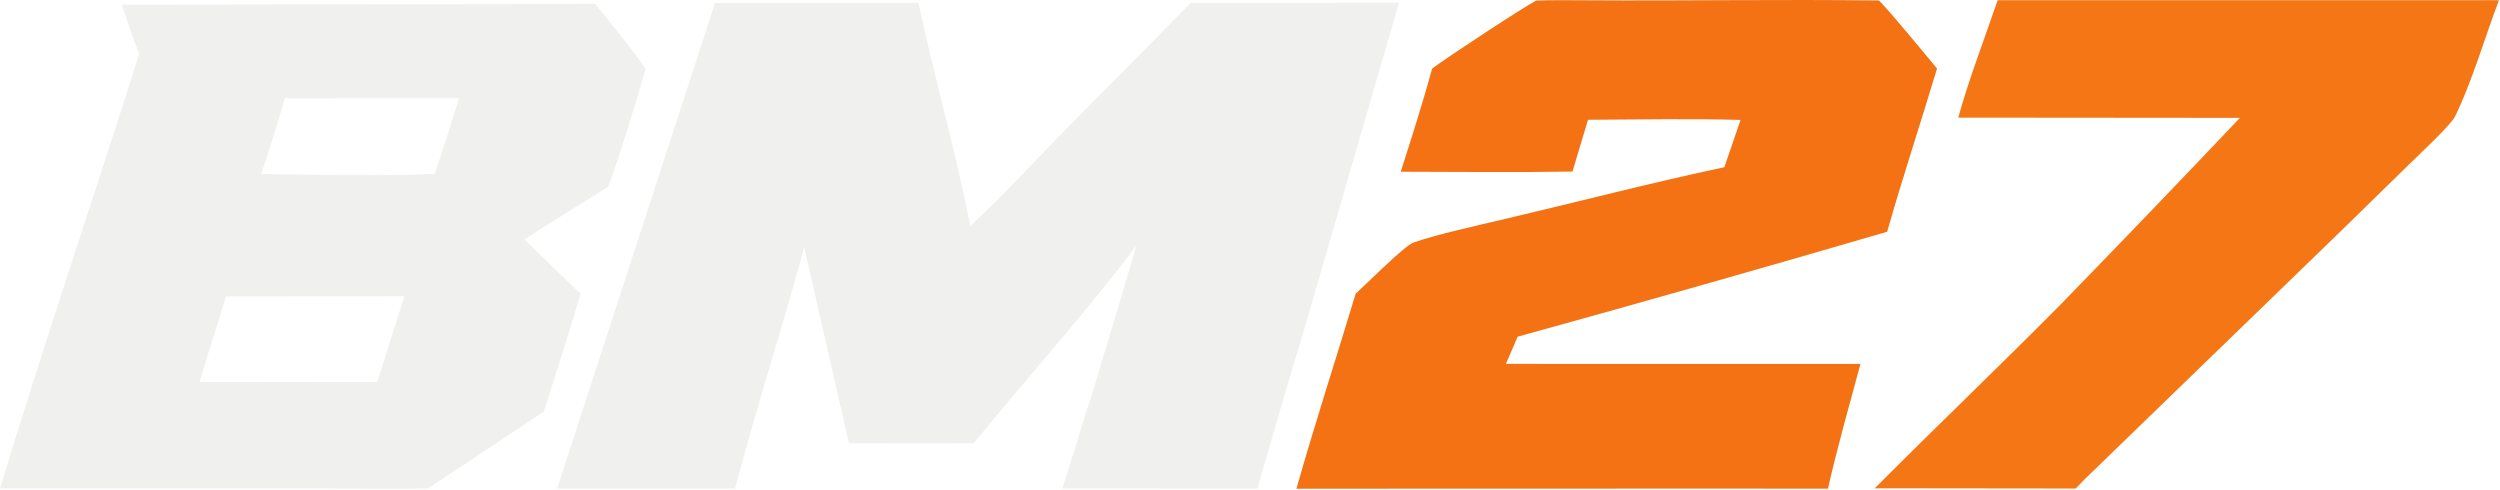
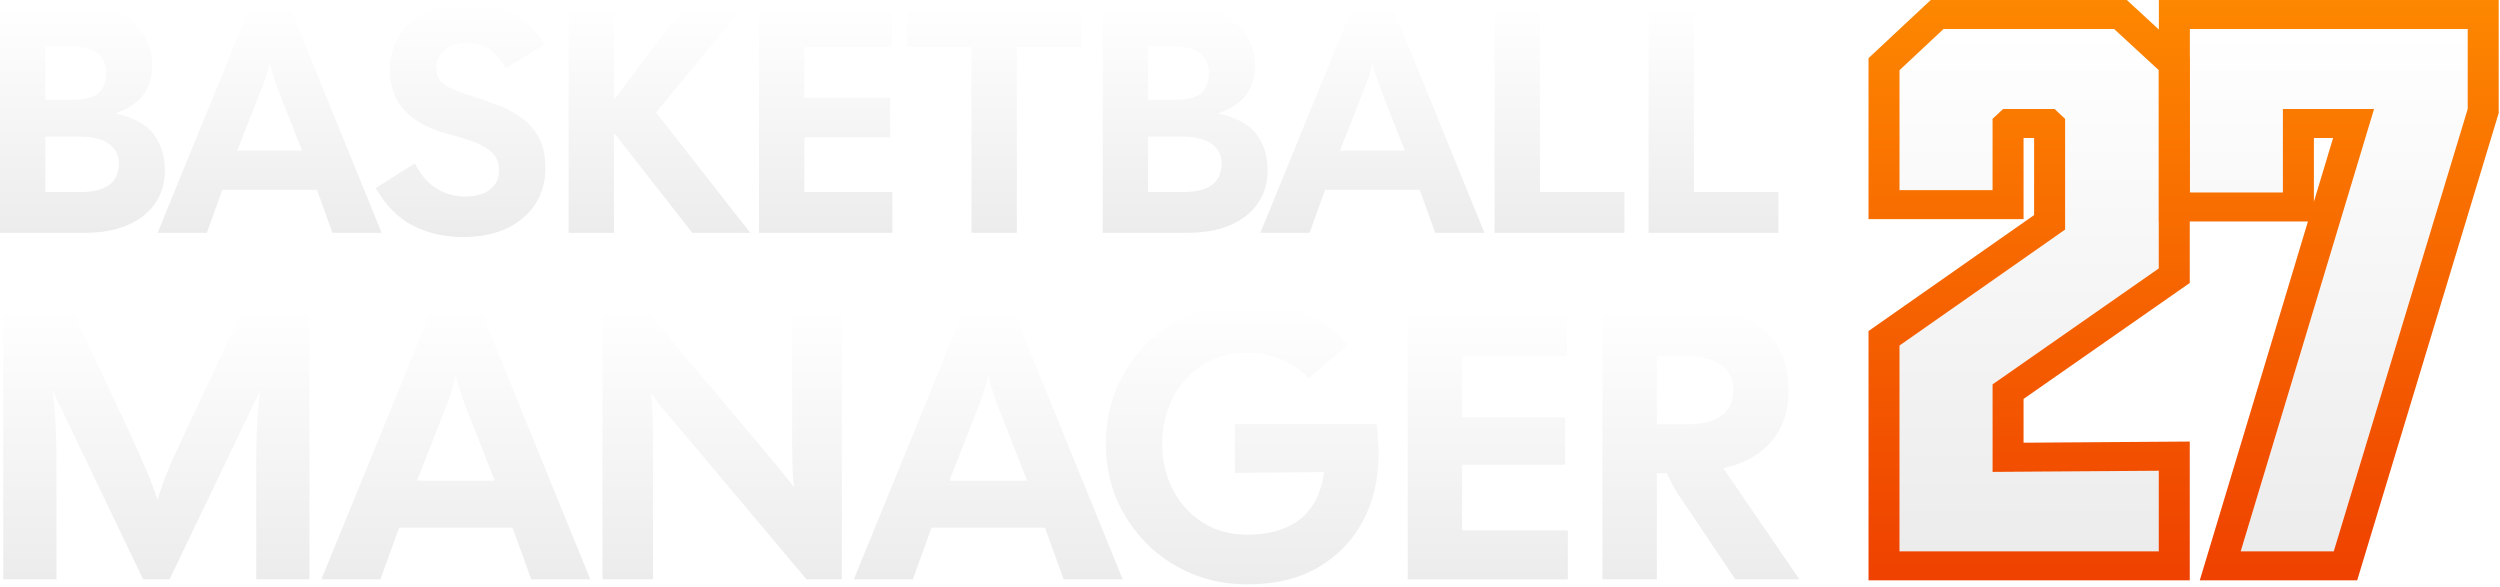
- <svg xmlns="http://www.w3.org/2000/svg" width="1338" height="262" viewBox="0 0 1338 262" fill="none">
-   <path d="M637.322 1.516L748.752 1.465L698.33 175.187C689.633 203.886 681.179 232.661 672.993 261.511L568.52 261.452C573.009 247.598 577.345 233.696 581.529 219.748C584.448 211.903 587.858 199.428 590.38 191.181C596.432 171.316 602.374 151.418 608.206 131.488C582.121 166.001 548.952 203.199 521.093 237.219C499.041 237.5 476.455 237.262 454.359 237.277L430.367 132.16C429.982 134.264 429.405 136.094 428.836 138.145C417.411 179.306 404.264 220.217 393.393 261.511L298.176 261.484L382.707 1.555L491.581 1.536C499.812 40.502 511.874 82.316 519.271 120.941C535.377 106.045 551.963 88.169 567.321 72.419L637.322 1.516Z" fill="#F0F0EF" />
-   <path d="M300.857 2.155C306.684 2.014 312.713 2.069 318.559 2.049C324.512 9.601 341.286 29.799 345.5 36.946C341.595 51.011 330.422 87.439 325.452 99.987C310.453 109.284 295.504 118.666 280.61 128.13L310.727 157.232C304.764 177.872 297.508 199.699 291.07 220.288L229.12 261.377C211.146 261.877 190.973 261.429 172.858 261.43H63.966L0 261.431C23.383 184.371 50.064 105.905 74.492 28.865C71.35 21.182 67.926 10.526 65.104 2.489L300.857 2.155ZM201.891 204.401L216.444 158.536L120.941 158.601C116.385 173.942 111.244 189.166 106.775 204.412C138.48 204.578 170.186 204.575 201.891 204.401ZM232.65 93.069C237.193 79.632 241.548 66.132 245.715 52.574L183.283 52.539C174.849 52.535 160.301 53.004 152.514 52.442C148.788 65.029 144.135 80.784 139.753 93.163C168.77 93.397 204.129 94.352 232.65 93.069Z" fill="#F0F0EF" />
-   <path d="M822.163 0.326C830.868 0.004 839.903 0.093 848.625 0.155C900.944 0.526 953.393 -0.444 1005.69 0.271C1015.5 10.765 1027.24 25.464 1036.7 36.655C1028.01 65.717 1018.25 95.017 1010.01 124.028C944.22 143.238 878.293 161.964 812.227 180.202L805.973 194.756L995.708 194.789C989.861 216.622 983.243 239.654 978.332 261.521L887.492 261.51L693.859 261.567C703.474 227.457 715.229 191.513 725.528 157.229C730.951 152.348 751.558 131.573 756.434 129.831C768.024 125.693 791.291 120.514 803.782 117.588C843.324 108.325 883.222 97.889 922.868 89.494L931.548 64.182C905.146 63.449 876.439 63.934 849.899 64.109L841.583 91.811C811.344 92.338 780.004 91.947 749.678 91.912C755.395 74.084 761.545 54.683 766.5 36.716C772.667 31.828 816.489 3.056 822.163 0.326Z" fill="#F47214" />
-   <path d="M1069.15 0.102L1337.44 0.115C1330.12 19.313 1322.8 44.417 1313.83 62.547C1311.74 66.776 1293.87 83.586 1289.4 87.932L1252.64 123.857L1116.2 256.025L1110.88 261.464L1003.36 261.341C1036.56 228.011 1070.4 195.77 1103.54 162.252C1135.5 129.406 1167.26 96.35 1198.79 63.086L1048.09 62.958C1052.36 46.452 1063.4 17.004 1069.15 0.102Z" fill="#F57614" />
+ <svg xmlns="http://www.w3.org/2000/svg" width="772" height="181" viewBox="0 0 772 181" fill="none">
+   <path d="M509.082 71.902V1.902H523.082V59.302H549.182V71.902H509.082Z" fill="url(#paint0_linear_1591_1547)" />
+   <path d="M461.523 71.902V1.902H475.523V59.302H501.623V71.902H461.523Z" fill="url(#paint1_linear_1591_1547)" />
+   <path d="M389.195 71.902L417.795 1.902H429.895L458.395 71.902H443.195L438.395 58.602H409.195L404.395 71.902H389.195ZM421.295 27.402L413.795 46.502H433.795L426.295 27.402C425.295 24.736 424.462 22.069 423.795 19.402C423.129 22.269 422.295 24.936 421.295 27.402Z" fill="url(#paint2_linear_1591_1547)" />
+   <path d="M340.527 71.902V1.902H364.127C371.727 1.902 377.527 3.602 381.527 7.002C385.527 10.402 387.527 14.836 387.527 20.302C387.527 23.636 386.694 26.536 385.027 29.002C383.427 31.402 380.494 33.402 376.227 35.002C381.961 36.336 385.927 38.536 388.127 41.602C390.327 44.602 391.427 48.269 391.427 52.602C391.427 58.469 389.194 63.169 384.727 66.702C380.261 70.169 374.227 71.902 366.627 71.902H340.527ZM354.527 30.802H362.827C366.627 30.802 369.327 30.136 370.927 28.802C372.527 27.402 373.327 25.302 373.327 22.502C373.327 20.102 372.527 18.169 370.927 16.702C369.327 15.169 366.627 14.402 362.827 14.402H354.527V30.802ZM354.527 59.302H365.327C369.127 59.302 372.061 58.602 374.127 57.202C376.194 55.736 377.227 53.469 377.227 50.402C377.227 47.869 376.194 45.869 374.127 44.402C372.061 42.936 369.127 42.202 365.327 42.202H354.527V59.302Z" fill="url(#paint3_linear_1591_1547)" />
+   <path d="M299.996 71.902V14.502H279.996V1.902H333.996V14.502H313.996V71.902H299.996Z" fill="url(#paint4_linear_1591_1547)" />
+   <path d="M234.375 71.902V1.902H275.375V14.502H248.375V30.202H274.875V42.402H248.375V59.302H275.575V71.902H234.375Z" fill="url(#paint5_linear_1591_1547)" />
+   <path d="M175.586 71.902V1.902H189.586V30.802L211.386 1.902H229.686L202.586 34.702L231.686 71.902H213.786L189.586 41.002V71.902H175.586Z" fill="url(#paint6_linear_1591_1547)" />
+   <path d="M142.82 73.202C137.286 73.202 132.186 72.035 127.52 69.702C122.92 67.302 119.086 63.435 116.02 58.102L128.12 50.402C129.92 54.002 132.186 56.636 134.92 58.302C137.653 59.902 140.553 60.702 143.62 60.702C146.886 60.702 149.453 59.969 151.32 58.502C153.186 57.035 154.12 55.102 154.12 52.702C154.12 50.369 153.386 48.502 151.92 47.102C150.453 45.702 148.486 44.569 146.02 43.702C143.62 42.836 140.986 42.035 138.12 41.302C132.72 39.902 128.42 37.602 125.22 34.402C122.02 31.136 120.42 26.869 120.42 21.602C120.42 17.402 121.453 13.736 123.52 10.602C125.586 7.469 128.453 5.035 132.12 3.302C135.853 1.569 140.186 0.702 145.12 0.702C150.586 0.702 155.153 1.835 158.82 4.102C162.486 6.369 165.62 9.569 168.22 13.702L156.22 21.102C154.553 18.369 152.82 16.369 151.02 15.102C149.22 13.835 147.02 13.202 144.42 13.202C141.62 13.202 139.286 13.902 137.42 15.302C135.62 16.702 134.72 18.569 134.72 20.902C134.72 23.502 135.786 25.402 137.92 26.602C140.12 27.735 142.753 28.769 145.82 29.702C147.886 30.369 150.186 31.169 152.72 32.102C155.32 32.969 157.82 34.202 160.22 35.802C162.62 37.336 164.586 39.402 166.12 42.002C167.653 44.602 168.42 47.902 168.42 51.902C168.42 56.102 167.386 59.802 165.32 63.002C163.253 66.202 160.32 68.702 156.52 70.502C152.72 72.302 148.153 73.202 142.82 73.202Z" fill="url(#paint7_linear_1591_1547)" />
+   <path d="M48.668 71.902L77.268 1.902H89.368L117.868 71.902H102.668L97.868 58.602H68.668L63.868 71.902H48.668ZM80.768 27.402L73.268 46.502H93.268L85.768 27.402C84.768 24.736 83.935 22.069 83.268 19.402C82.601 22.269 81.768 24.936 80.768 27.402Z" fill="url(#paint8_linear_1591_1547)" />
+   <path d="M0 71.902V1.902H23.6C31.2 1.902 37 3.602 41 7.002C45 10.402 47 14.836 47 20.302C47 23.636 46.167 26.536 44.5 29.002C42.9 31.402 39.967 33.402 35.7 35.002C41.433 36.336 45.4 38.536 47.6 41.602C49.8 44.602 50.9 48.269 50.9 52.602C50.9 58.469 48.667 63.169 44.2 66.702C39.733 70.169 33.7 71.902 26.1 71.902H0ZM14 30.802H22.3C26.1 30.802 28.8 30.136 30.4 28.802C32 27.402 32.8 25.302 32.8 22.502C32.8 20.102 32 18.169 30.4 16.702C28.8 15.169 26.1 14.402 22.3 14.402H14V30.802ZM14 59.302H24.8C28.6 59.302 31.533 58.602 33.6 57.202C35.667 55.736 36.7 53.469 36.7 50.402C36.7 47.869 35.667 45.869 33.6 44.402C31.533 42.936 28.6 42.202 24.8 42.202H14V59.302Z" fill="url(#paint9_linear_1591_1547)" />
+   <path d="M494.828 178.902V94.902H521.948C531.388 94.902 538.788 97.102 544.148 101.502C549.588 105.822 552.308 112.102 552.308 120.342C552.308 126.982 550.508 132.342 546.908 136.422C543.388 140.502 538.468 143.222 532.148 144.582L555.668 178.902H535.868L517.988 152.262C516.868 150.582 515.788 148.542 514.748 146.142H511.628V178.902H494.828ZM511.628 131.022H520.988C525.548 131.022 529.068 130.142 531.548 128.382C534.028 126.542 535.268 123.902 535.268 120.462C535.268 117.102 534.028 114.542 531.548 112.782C529.068 110.942 525.548 110.022 520.988 110.022H511.628V131.022Z" fill="url(#paint10_linear_1591_1547)" />
+   <path d="M434.711 178.902V94.902H483.911V110.022H451.511V128.862H483.311V143.502H451.511V163.782H484.151V178.902H434.711Z" fill="url(#paint11_linear_1591_1547)" />
+   <path d="M385.277 180.462C379.037 180.462 373.237 179.342 367.877 177.102C362.597 174.862 357.957 171.742 353.957 167.742C350.037 163.742 346.957 159.142 344.717 153.942C342.557 148.662 341.477 143.022 341.477 137.022C341.477 131.022 342.557 125.382 344.717 120.102C346.957 114.822 350.037 110.182 353.957 106.182C357.957 102.182 362.597 99.062 367.877 96.822C373.237 94.502 379.037 93.342 385.277 93.342C392.397 93.342 398.437 94.502 403.397 96.822C408.437 99.062 412.677 102.302 416.117 106.542L404.117 116.862C401.877 114.382 399.157 112.462 395.957 111.102C392.757 109.662 389.197 108.942 385.277 108.942C379.917 108.942 375.237 110.222 371.237 112.782C367.317 115.342 364.277 118.742 362.117 122.982C359.957 127.222 358.877 131.902 358.877 137.022C358.877 142.142 359.957 146.822 362.117 151.062C364.277 155.302 367.317 158.702 371.237 161.262C375.237 163.822 379.917 165.102 385.277 165.102C391.917 165.102 397.277 163.542 401.357 160.422C405.437 157.222 407.957 152.342 408.917 145.782L381.317 146.022V130.902H425.117C425.277 132.182 425.397 133.742 425.477 135.582C425.637 137.342 425.717 138.902 425.717 140.262C425.717 148.022 424.077 154.942 420.797 161.022C417.597 167.022 412.957 171.782 406.877 175.302C400.877 178.742 393.677 180.462 385.277 180.462Z" fill="url(#paint12_linear_1591_1547)" />
+   <path d="M263.656 178.902L297.976 94.902H312.496L346.696 178.902H328.456L322.696 162.942H287.656L281.896 178.902H263.656ZM302.176 125.502L293.176 148.422H317.176L308.176 125.502C306.976 122.302 305.976 119.102 305.176 115.902C304.376 119.342 303.376 122.542 302.176 125.502Z" fill="url(#paint13_linear_1591_1547)" />
+   <path d="M186.039 178.902V94.902H198.759L239.679 143.502C240.639 144.622 241.559 145.782 242.439 146.982C243.399 148.102 244.319 149.262 245.199 150.462C244.959 148.702 244.799 146.622 244.719 144.222C244.639 141.742 244.599 139.262 244.599 136.782V94.902H259.959V178.902H249.039L206.559 128.382C205.599 127.262 204.639 126.142 203.679 125.022C202.799 123.822 201.919 122.622 201.039 121.422C201.279 123.182 201.439 125.302 201.519 127.782C201.599 130.182 201.639 132.622 201.639 135.102V178.902H186.039Z" fill="url(#paint14_linear_1591_1547)" />
+   <path d="M99.242 178.902L133.562 94.902H148.082L182.282 178.902H164.042L158.282 162.942H123.242L117.482 178.902H99.242ZM137.762 125.502L128.762 148.422H152.762L143.762 125.502C142.562 122.302 141.562 119.102 140.762 115.902C139.962 119.342 138.962 122.542 137.762 125.502Z" fill="url(#paint15_linear_1591_1547)" />
+   <path d="M1 178.902V94.902H21.88L39.28 131.982C41.28 136.302 42.88 139.862 44.08 142.662C45.36 145.462 46.32 147.782 46.96 149.622C47.68 151.462 48.24 153.062 48.64 154.422C49.04 153.062 49.56 151.462 50.2 149.622C50.84 147.782 51.76 145.462 52.96 142.662C54.24 139.862 55.88 136.302 57.88 131.982L75.4 94.902H95.56V178.902H79.12V144.942C79.12 141.102 79.16 137.822 79.24 135.102C79.32 132.382 79.44 129.902 79.6 127.662C79.76 125.342 80 122.982 80.32 120.582L52.36 178.902H44.2L16.24 120.582C16.56 122.982 16.8 125.342 16.96 127.662C17.12 129.902 17.24 132.382 17.32 135.102C17.4 137.822 17.44 141.102 17.44 144.942V178.902H1Z" fill="url(#paint16_linear_1591_1547)" />
+   <path d="M676.23 8.952H762.024V33.657L720.659 170.253H691.934L733.107 33.657H704.956V59.437H676.23V8.952Z" fill="url(#paint17_linear_1591_1547)" />
+   <path d="M652.834 8.952L666.623 21.663V82.889L615.3 118.694V145.727L666.623 145.369V170.253H586.574V106.7L637.706 70.894V36.701L634.45 33.657H618.555L615.3 36.701V58.721H586.574V21.663L600.171 8.952H652.834Z" fill="url(#paint18_linear_1591_1547)" />
+   <path d="M676.231 8.951V59.437H704.957V33.657H733.108L691.935 170.253H720.66L762.025 33.657V8.951H676.231ZM714.532 62.281L720.462 42.609H714.532V62.281ZM771.601 34.899L727.902 179.205H679.289L712.692 68.388H666.656V0H771.601V34.899Z" fill="url(#paint19_linear_1591_1547)" />
+   <path d="M666.624 21.662L652.835 8.951H600.172L586.575 21.662V58.721H615.301V36.7L618.557 33.657H634.451L637.707 36.7V70.894L586.575 106.699V170.253H666.624V145.369L615.301 145.727V118.694L666.624 82.889V21.662ZM676.199 87.378L624.876 123.183V136.708L676.199 136.35V179.205H577V102.22L628.132 66.415V42.609H624.876V67.672H577V17.955L596.206 0H656.763L676.199 17.918V87.378Z" fill="url(#paint20_linear_1591_1547)" />
+   <defs>
+     <linearGradient id="paint0_linear_1591_1547" x1="529.132" y1="1.902" x2="529.132" y2="71.902" gradientUnits="userSpaceOnUse">
+       <stop stop-color="white" />
+       <stop offset="1" stop-color="#ECECEC" />
+     </linearGradient>
+     <linearGradient id="paint1_linear_1591_1547" x1="481.573" y1="1.902" x2="481.573" y2="71.902" gradientUnits="userSpaceOnUse">
+       <stop stop-color="white" />
+       <stop offset="1" stop-color="#ECECEC" />
+     </linearGradient>
+     <linearGradient id="paint2_linear_1591_1547" x1="423.795" y1="1.902" x2="423.795" y2="71.902" gradientUnits="userSpaceOnUse">
+       <stop stop-color="white" />
+       <stop offset="1" stop-color="#ECECEC" />
+     </linearGradient>
+     <linearGradient id="paint3_linear_1591_1547" x1="365.977" y1="1.902" x2="365.977" y2="71.902" gradientUnits="userSpaceOnUse">
+       <stop stop-color="white" />
+       <stop offset="1" stop-color="#ECECEC" />
+     </linearGradient>
+     <linearGradient id="paint4_linear_1591_1547" x1="306.996" y1="1.902" x2="306.996" y2="71.902" gradientUnits="userSpaceOnUse">
+       <stop stop-color="white" />
+       <stop offset="1" stop-color="#ECECEC" />
+     </linearGradient>
+     <linearGradient id="paint5_linear_1591_1547" x1="254.975" y1="1.902" x2="254.975" y2="71.902" gradientUnits="userSpaceOnUse">
+       <stop stop-color="white" />
+       <stop offset="1" stop-color="#ECECEC" />
+     </linearGradient>
+     <linearGradient id="paint6_linear_1591_1547" x1="203.636" y1="1.902" x2="203.636" y2="71.902" gradientUnits="userSpaceOnUse">
+       <stop stop-color="white" />
+       <stop offset="1" stop-color="#ECECEC" />
+     </linearGradient>
+     <linearGradient id="paint7_linear_1591_1547" x1="142.22" y1="0.702" x2="142.22" y2="73.202" gradientUnits="userSpaceOnUse">
+       <stop stop-color="white" />
+       <stop offset="1" stop-color="#ECECEC" />
+     </linearGradient>
+     <linearGradient id="paint8_linear_1591_1547" x1="83.268" y1="1.902" x2="83.268" y2="71.902" gradientUnits="userSpaceOnUse">
+       <stop stop-color="white" />
+       <stop offset="1" stop-color="#ECECEC" />
+     </linearGradient>
+     <linearGradient id="paint9_linear_1591_1547" x1="25.45" y1="1.902" x2="25.45" y2="71.902" gradientUnits="userSpaceOnUse">
+       <stop stop-color="white" />
+       <stop offset="1" stop-color="#ECECEC" />
+     </linearGradient>
+     <linearGradient id="paint10_linear_1591_1547" x1="525.248" y1="94.902" x2="525.248" y2="178.902" gradientUnits="userSpaceOnUse">
+       <stop stop-color="white" />
+       <stop offset="1" stop-color="#ECECEC" />
+     </linearGradient>
+     <linearGradient id="paint11_linear_1591_1547" x1="459.431" y1="94.902" x2="459.431" y2="178.902" gradientUnits="userSpaceOnUse">
+       <stop stop-color="white" />
+       <stop offset="1" stop-color="#ECECEC" />
+     </linearGradient>
+     <linearGradient id="paint12_linear_1591_1547" x1="383.597" y1="93.342" x2="383.597" y2="180.462" gradientUnits="userSpaceOnUse">
+       <stop stop-color="white" />
+       <stop offset="1" stop-color="#ECECEC" />
+     </linearGradient>
+     <linearGradient id="paint13_linear_1591_1547" x1="305.176" y1="94.902" x2="305.176" y2="178.902" gradientUnits="userSpaceOnUse">
+       <stop stop-color="white" />
+       <stop offset="1" stop-color="#ECECEC" />
+     </linearGradient>
+     <linearGradient id="paint14_linear_1591_1547" x1="222.999" y1="94.902" x2="222.999" y2="178.902" gradientUnits="userSpaceOnUse">
+       <stop stop-color="white" />
+       <stop offset="1" stop-color="#ECECEC" />
+     </linearGradient>
+     <linearGradient id="paint15_linear_1591_1547" x1="140.762" y1="94.902" x2="140.762" y2="178.902" gradientUnits="userSpaceOnUse">
+       <stop stop-color="white" />
+       <stop offset="1" stop-color="#ECECEC" />
+     </linearGradient>
+     <linearGradient id="paint16_linear_1591_1547" x1="48.28" y1="94.902" x2="48.28" y2="178.902" gradientUnits="userSpaceOnUse">
+       <stop stop-color="white" />
+       <stop offset="1" stop-color="#ECECEC" />
+     </linearGradient>
+     <linearGradient id="paint17_linear_1591_1547" x1="719.127" y1="8.952" x2="719.127" y2="170.253" gradientUnits="userSpaceOnUse">
+       <stop stop-color="white" />
+       <stop offset="1" stop-color="#ECECEC" />
+     </linearGradient>
+     <linearGradient id="paint18_linear_1591_1547" x1="626.598" y1="8.952" x2="626.598" y2="170.253" gradientUnits="userSpaceOnUse">
+       <stop stop-color="white" />
+       <stop offset="1" stop-color="#ECECEC" />
+     </linearGradient>
+     <linearGradient id="paint19_linear_1591_1547" x1="672.177" y1="-24.705" x2="672.177" y2="214.294" gradientUnits="userSpaceOnUse">
+       <stop stop-color="#FF9100" />
+       <stop offset="1" stop-color="#EC3300" />
+     </linearGradient>
+     <linearGradient id="paint20_linear_1591_1547" x1="672.176" y1="-24.705" x2="672.176" y2="214.294" gradientUnits="userSpaceOnUse">
+       <stop stop-color="#FF9100" />
+       <stop offset="1" stop-color="#EC3300" />
+     </linearGradient>
+   </defs>
</svg>
